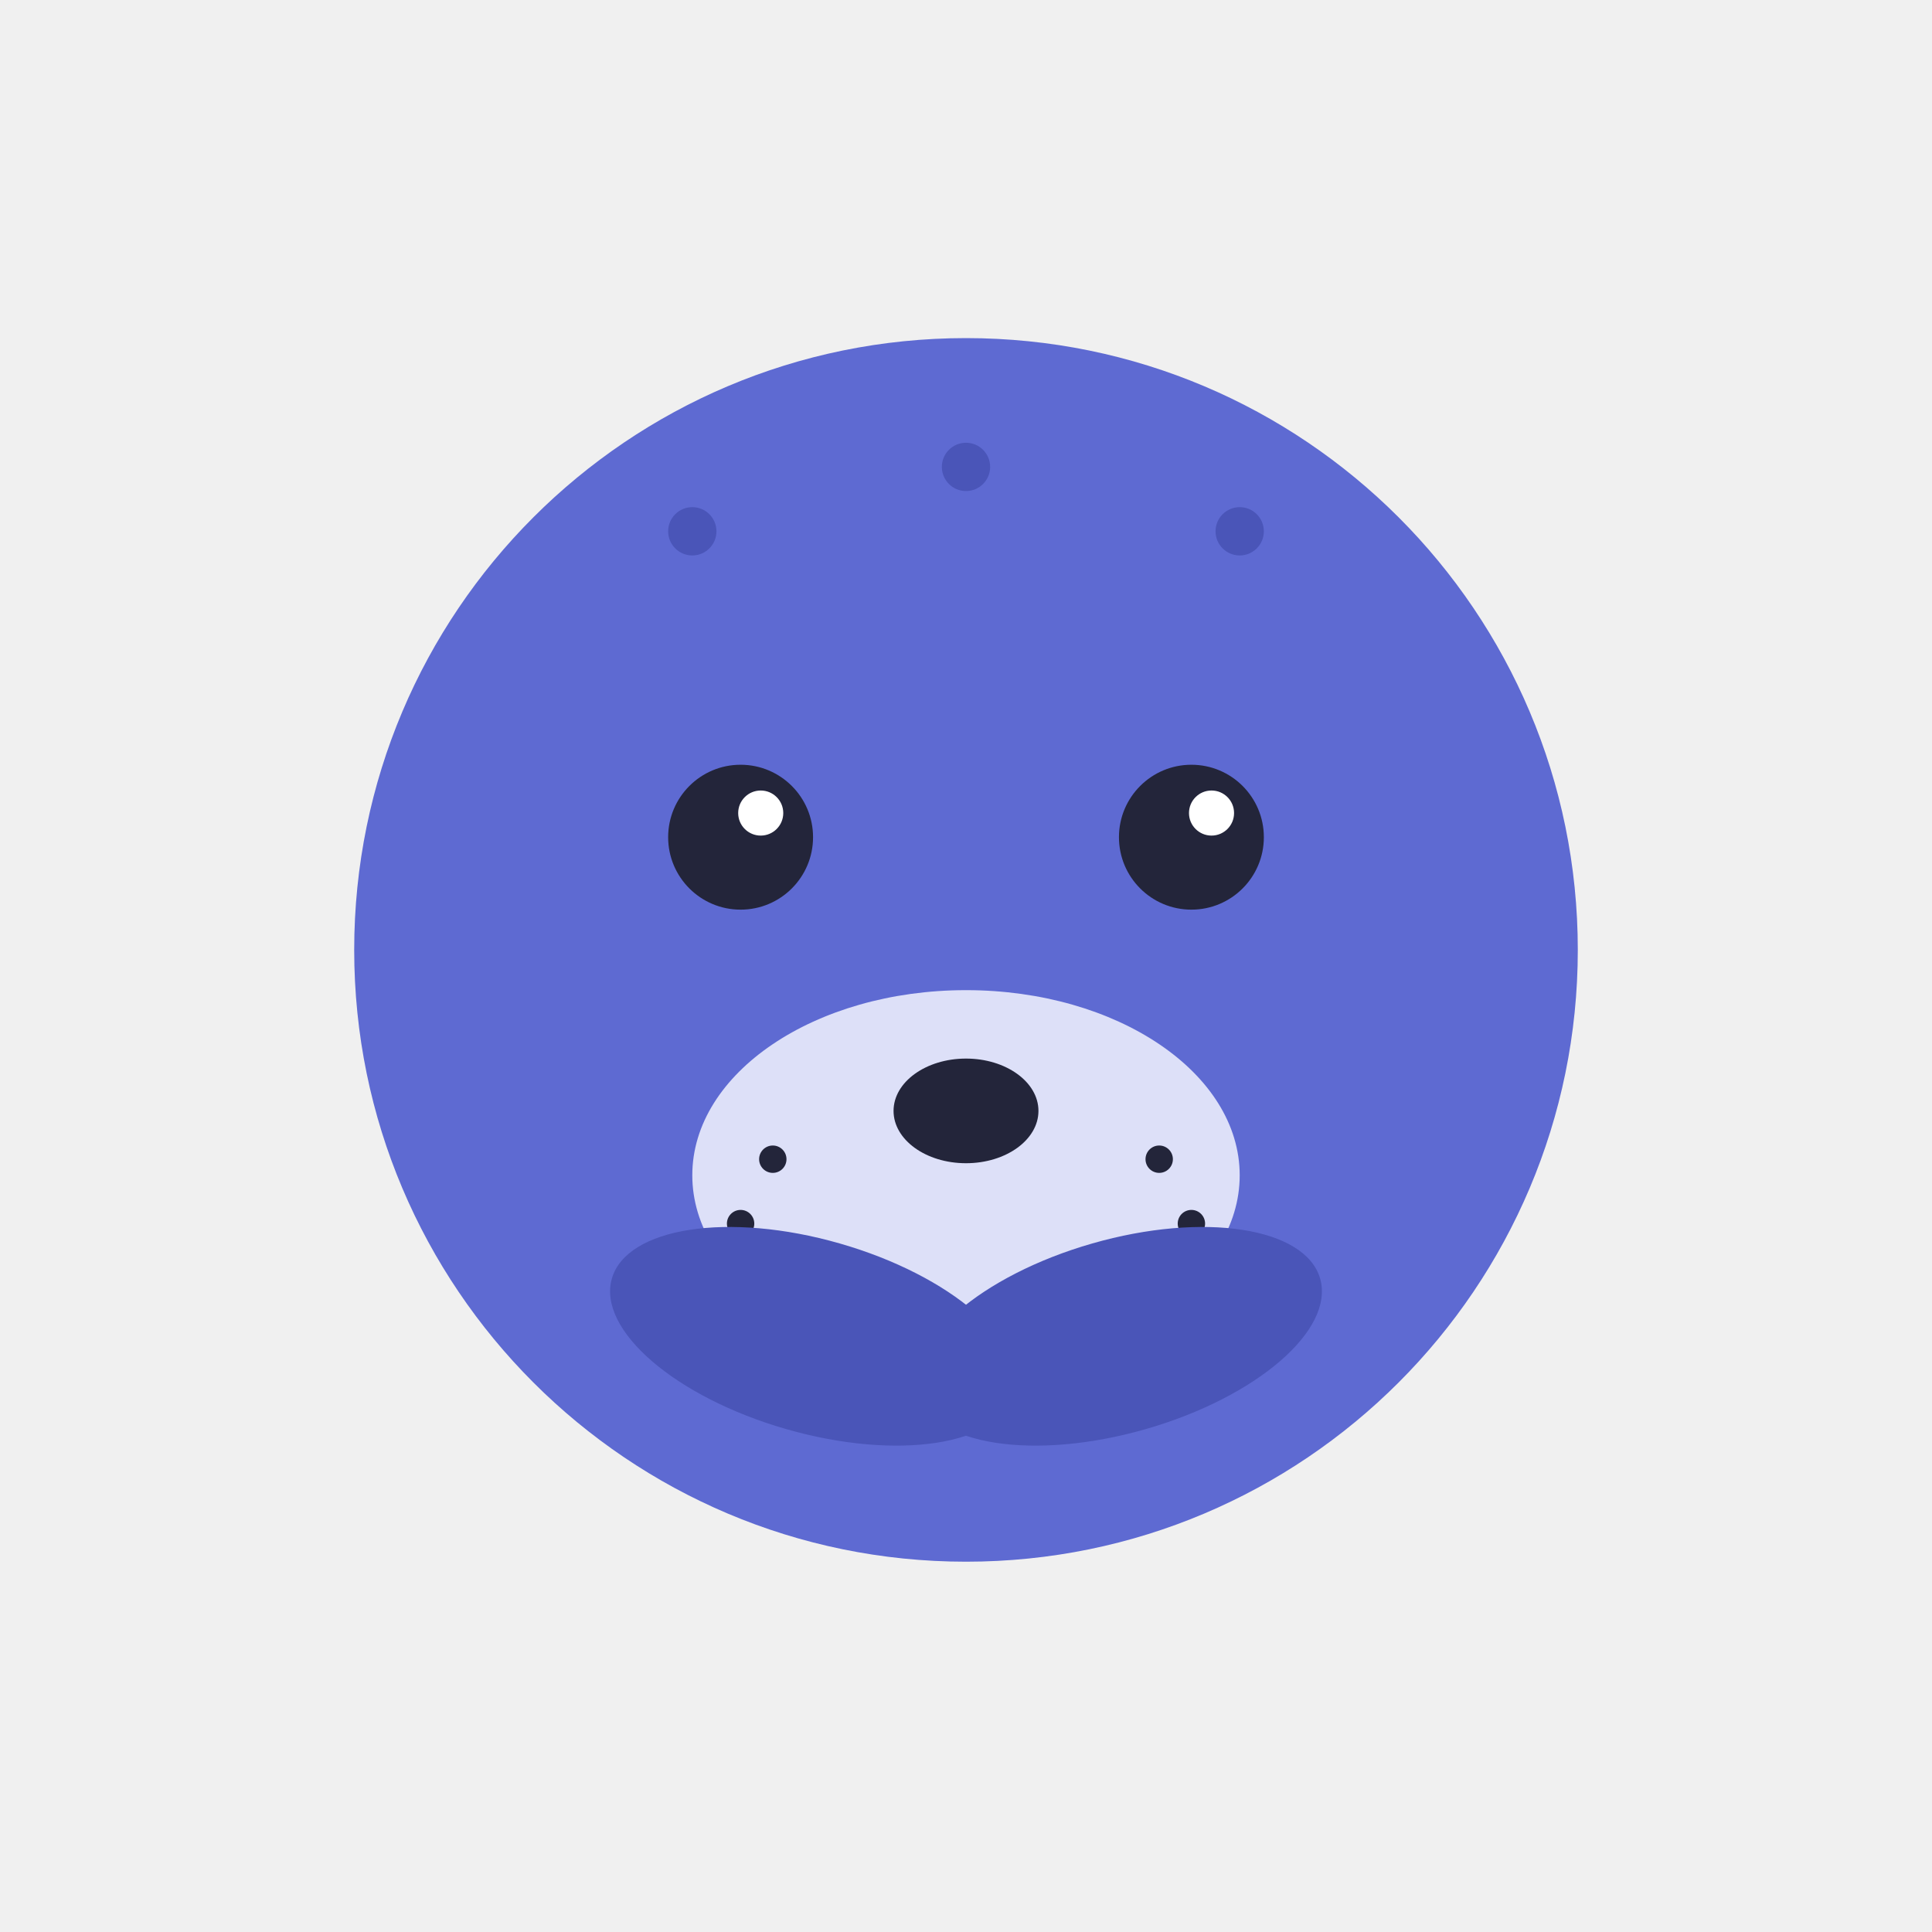
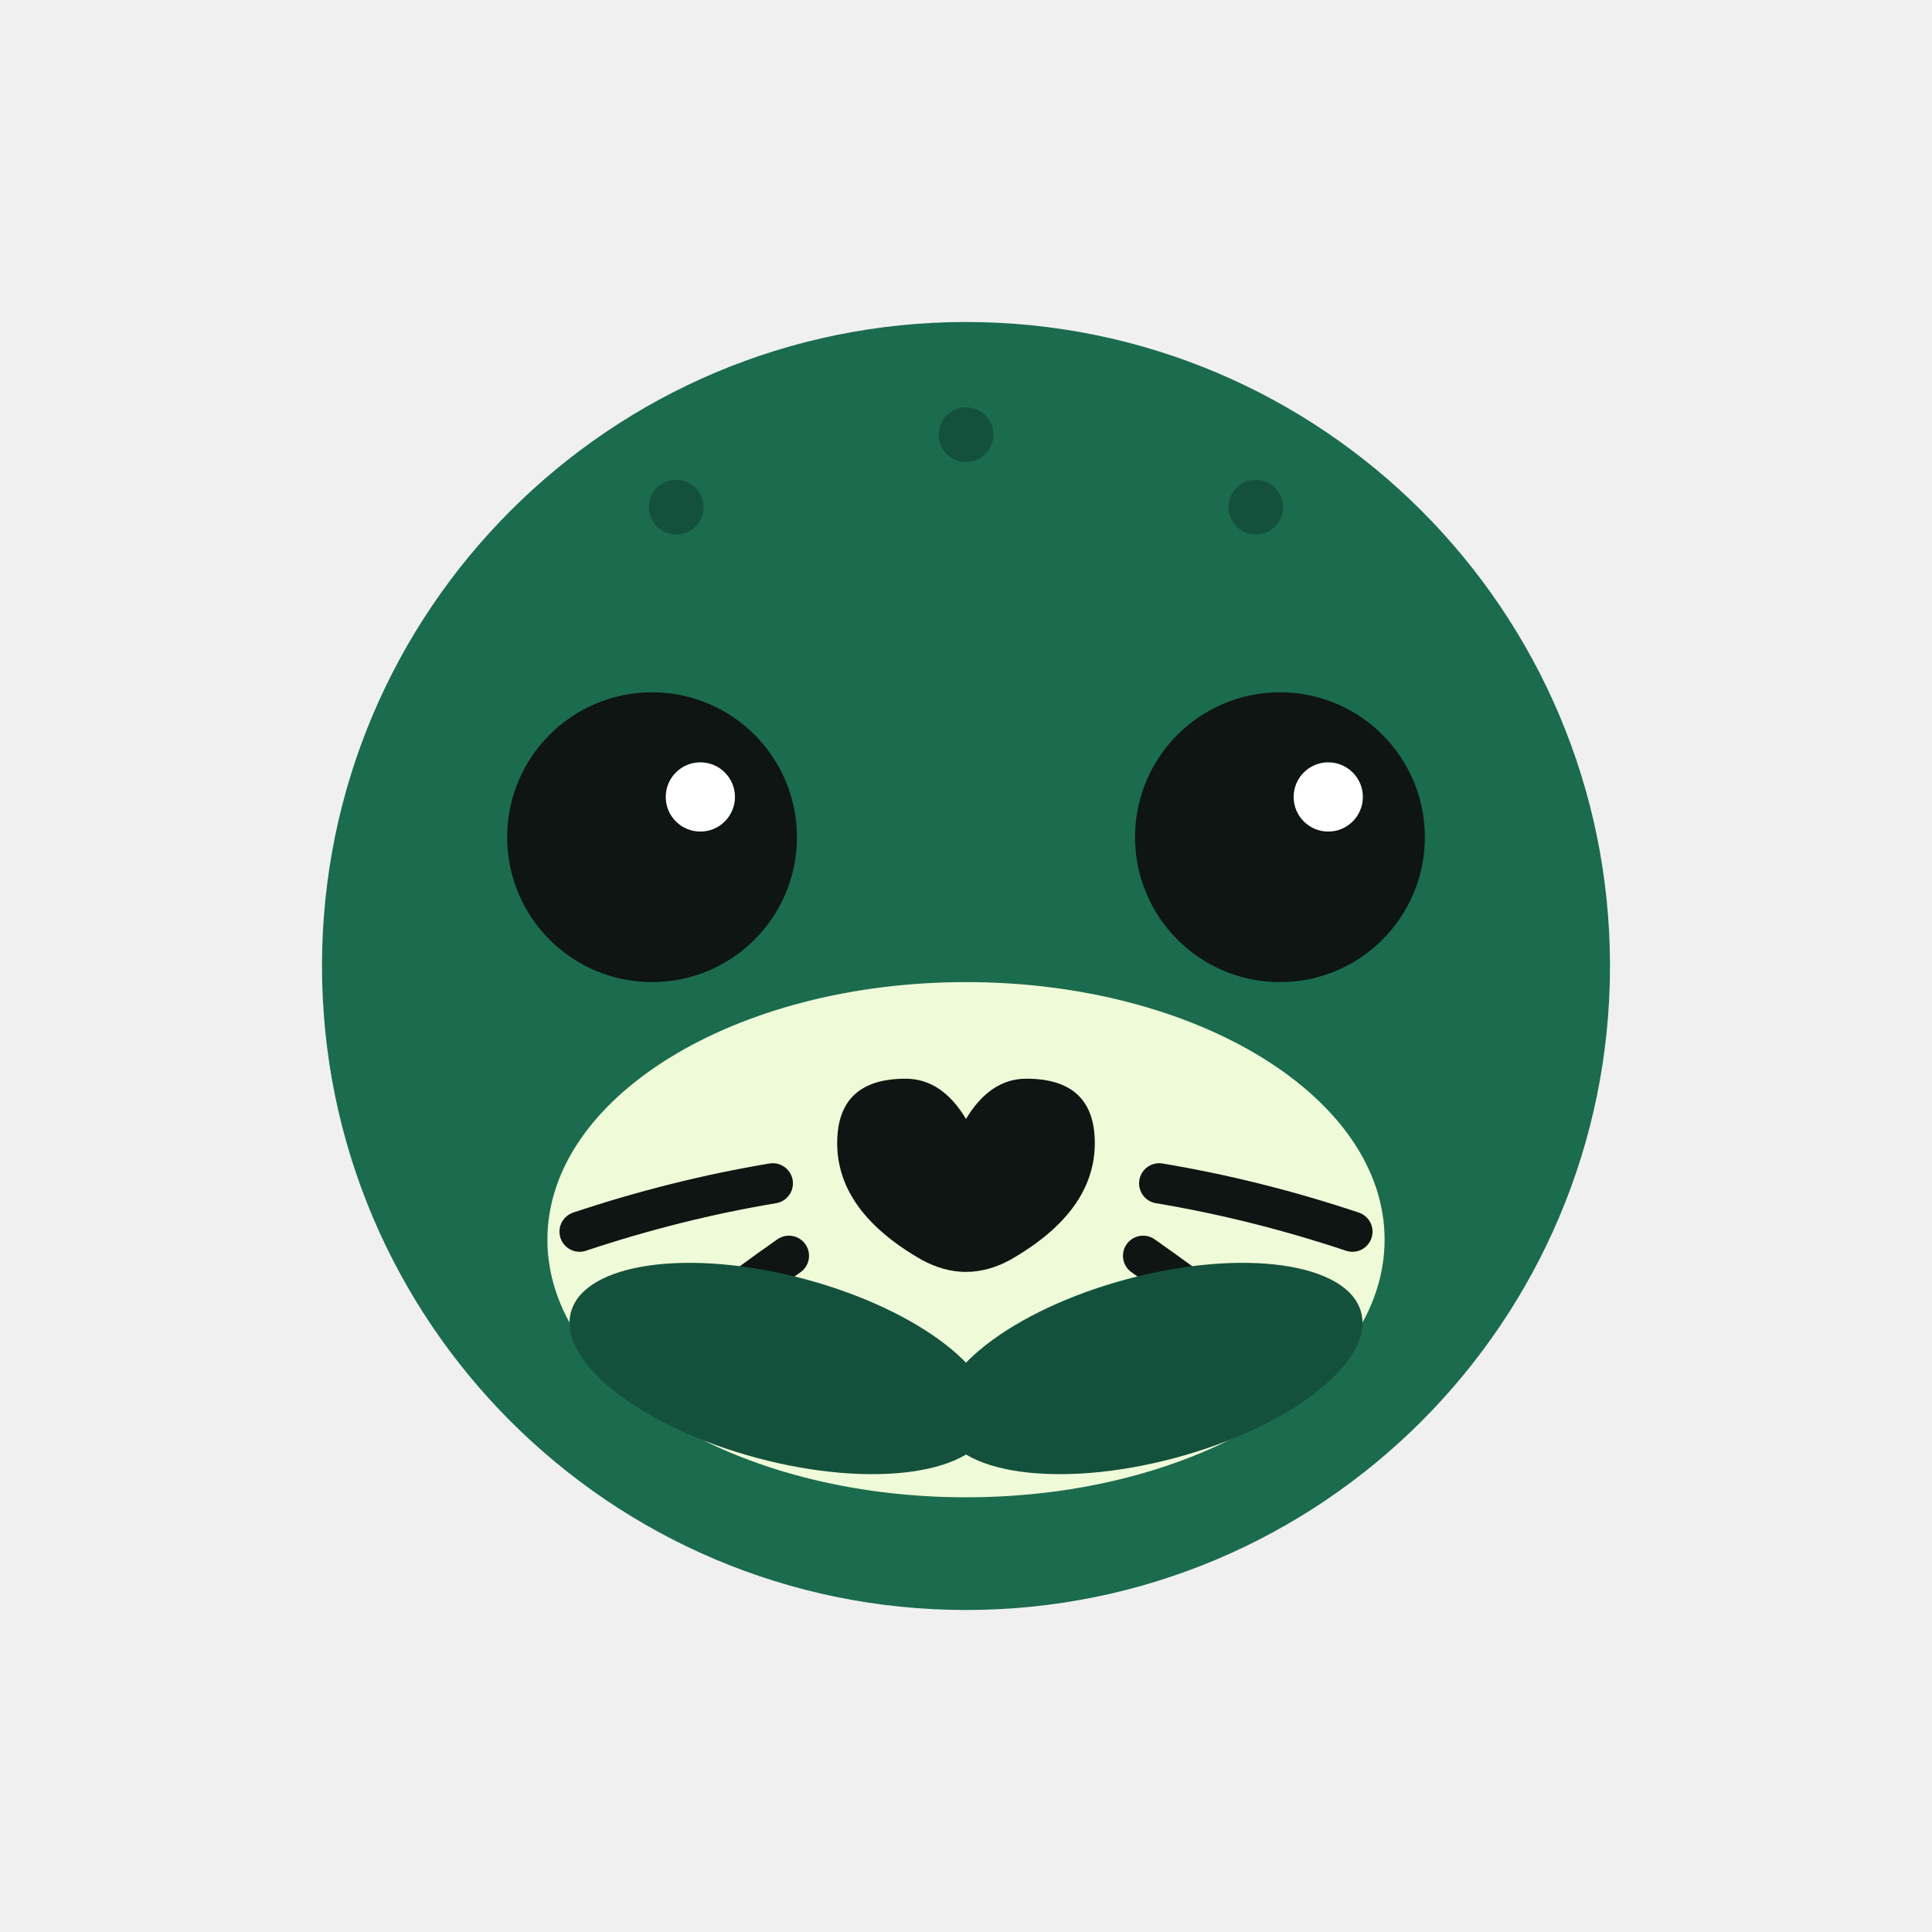
- <svg xmlns="http://www.w3.org/2000/svg" viewBox="0 0 240 240">
+ <svg xmlns="http://www.w3.org/2000/svg" viewBox="0 0 240 240" role="img" aria-label="Seal, flippers over its mouth">
  <g>
-     <circle cx="120" cy="118" r="76" fill="#5E6AD2" />
-     <circle cx="86" cy="66" r="3" fill="#4A55B8" />
-     <circle cx="120" cy="58" r="3" fill="#4A55B8" />
-     <circle cx="154" cy="66" r="3" fill="#4A55B8" />
-     <ellipse cx="120" cy="146" rx="34" ry="23" fill="#DDE0F8" />
-     <circle cx="92" cy="104" r="9" fill="#23253A" />
-     <circle cx="148" cy="104" r="9" fill="#23253A" />
-     <circle cx="94.5" cy="101" r="2.8" fill="#FFFFFF" />
-     <circle cx="150.5" cy="101" r="2.8" fill="#FFFFFF" />
-     <ellipse cx="120" cy="138" rx="9" ry="6.5" fill="#23253A" />
-     <circle cx="96" cy="144" r="1.7" fill="#23253A" />
-     <circle cx="92" cy="152" r="1.7" fill="#23253A" />
-     <circle cx="144" cy="144" r="1.7" fill="#23253A" />
-     <circle cx="148" cy="152" r="1.7" fill="#23253A" />
-     <ellipse cx="101" cy="166" rx="26" ry="12" fill="#4A55B8" transform="rotate(16 101 166)" />
-     <ellipse cx="139" cy="166" rx="26" ry="12" fill="#4A55B8" transform="rotate(-16 139 166)" />
+     <circle cx="120" cy="120" r="80" fill="#1B6B4F" />
+     <circle cx="84" cy="63" r="3.4" fill="#14513C" />
+     <circle cx="120" cy="54" r="3.4" fill="#14513C" />
+     <circle cx="156" cy="63" r="3.4" fill="#14513C" />
+     <ellipse cx="120" cy="154" rx="52" ry="32" fill="#EFFAD8" />
+     <path fill="none" stroke="#0E1512" stroke-width="5" stroke-linecap="round" d="M96 147Q84 149 72 153M98 156Q88 163 80 170M144 147Q156 149 168 153M142 156Q152 163 160 170" />
+     <path fill="#0E1512" d="M104 142Q104 134 112.5 134Q117 134 120 139Q123 134 127.5 134Q136 134 136 142Q136 150.5 125.5 156.5Q120 159.5 114.5 156.5Q104 150.5 104 142Z" />
+     <circle cx="81" cy="104" r="18" fill="#0E1512" />
+     <circle cx="159" cy="104" r="18" fill="#0E1512" />
+     <circle cx="87" cy="99" r="4.3" fill="#FFFFFF" />
+     <circle cx="165" cy="99" r="4.3" fill="#FFFFFF" />
+     <ellipse cx="97" cy="170" rx="27" ry="11.5" fill="#14513C" transform="rotate(15 97 170)" />
+     <ellipse cx="143" cy="170" rx="27" ry="11.5" fill="#14513C" transform="rotate(-15 143 170)" />
  </g>
</svg>
